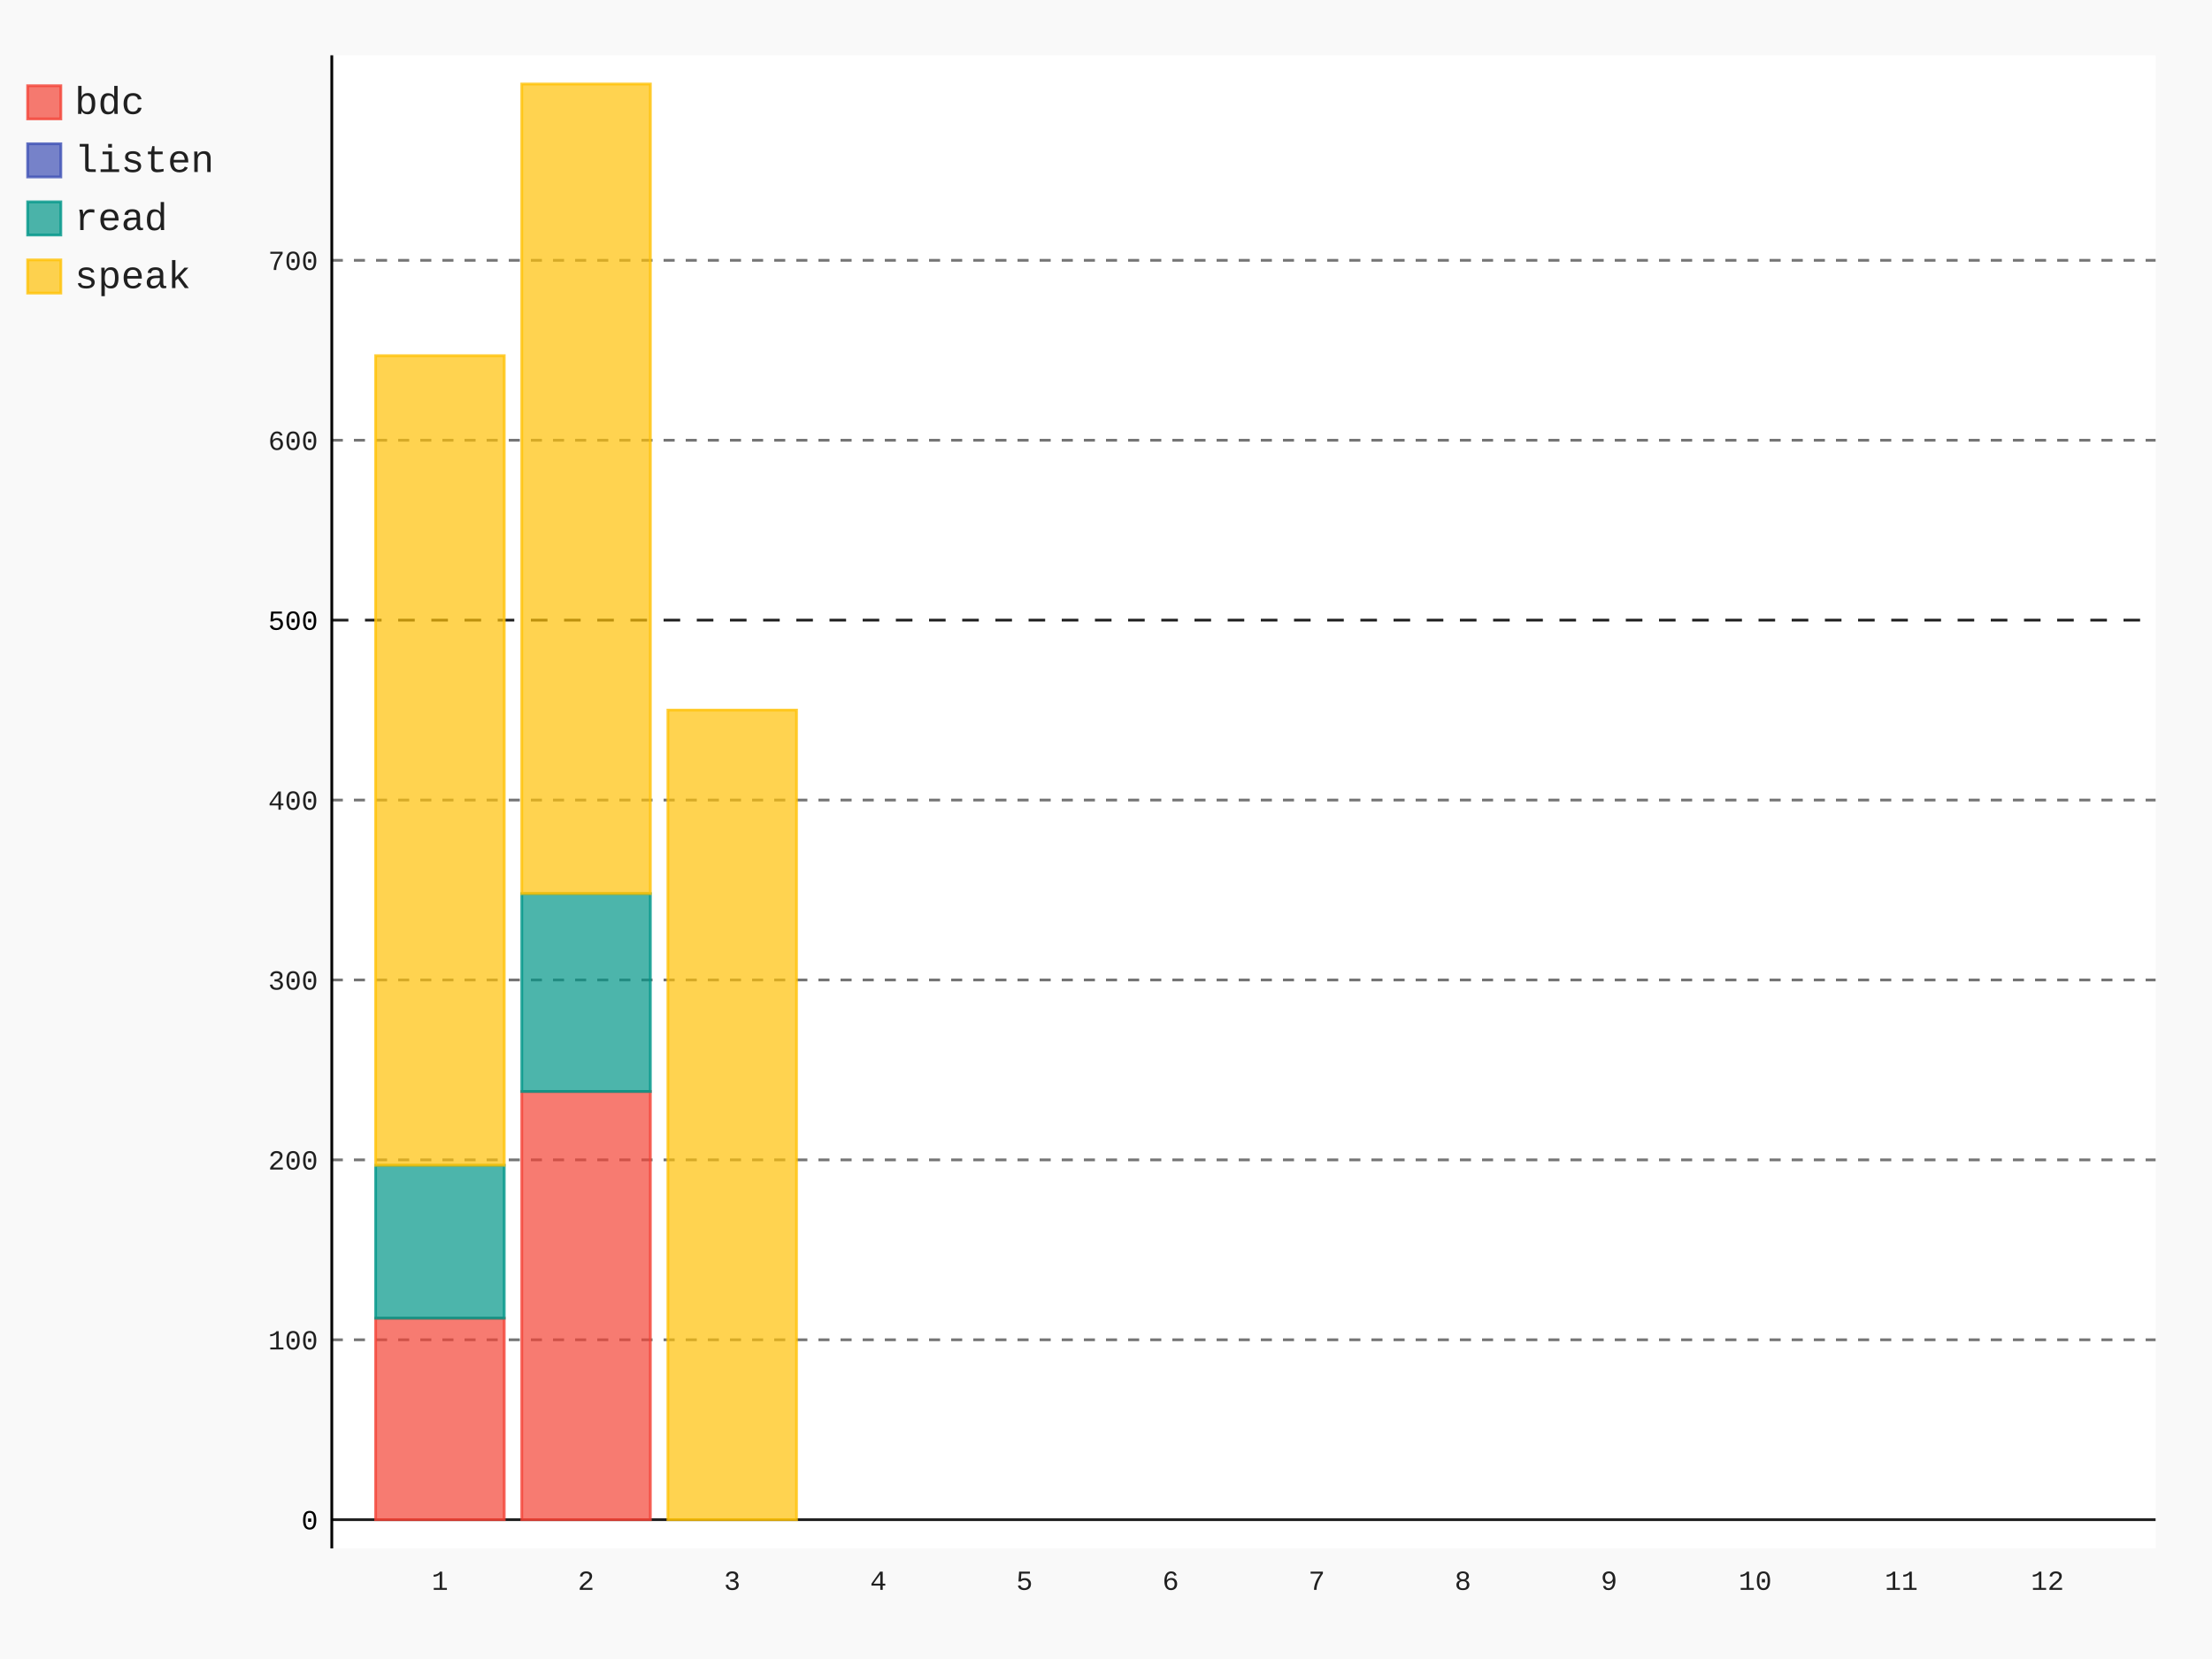
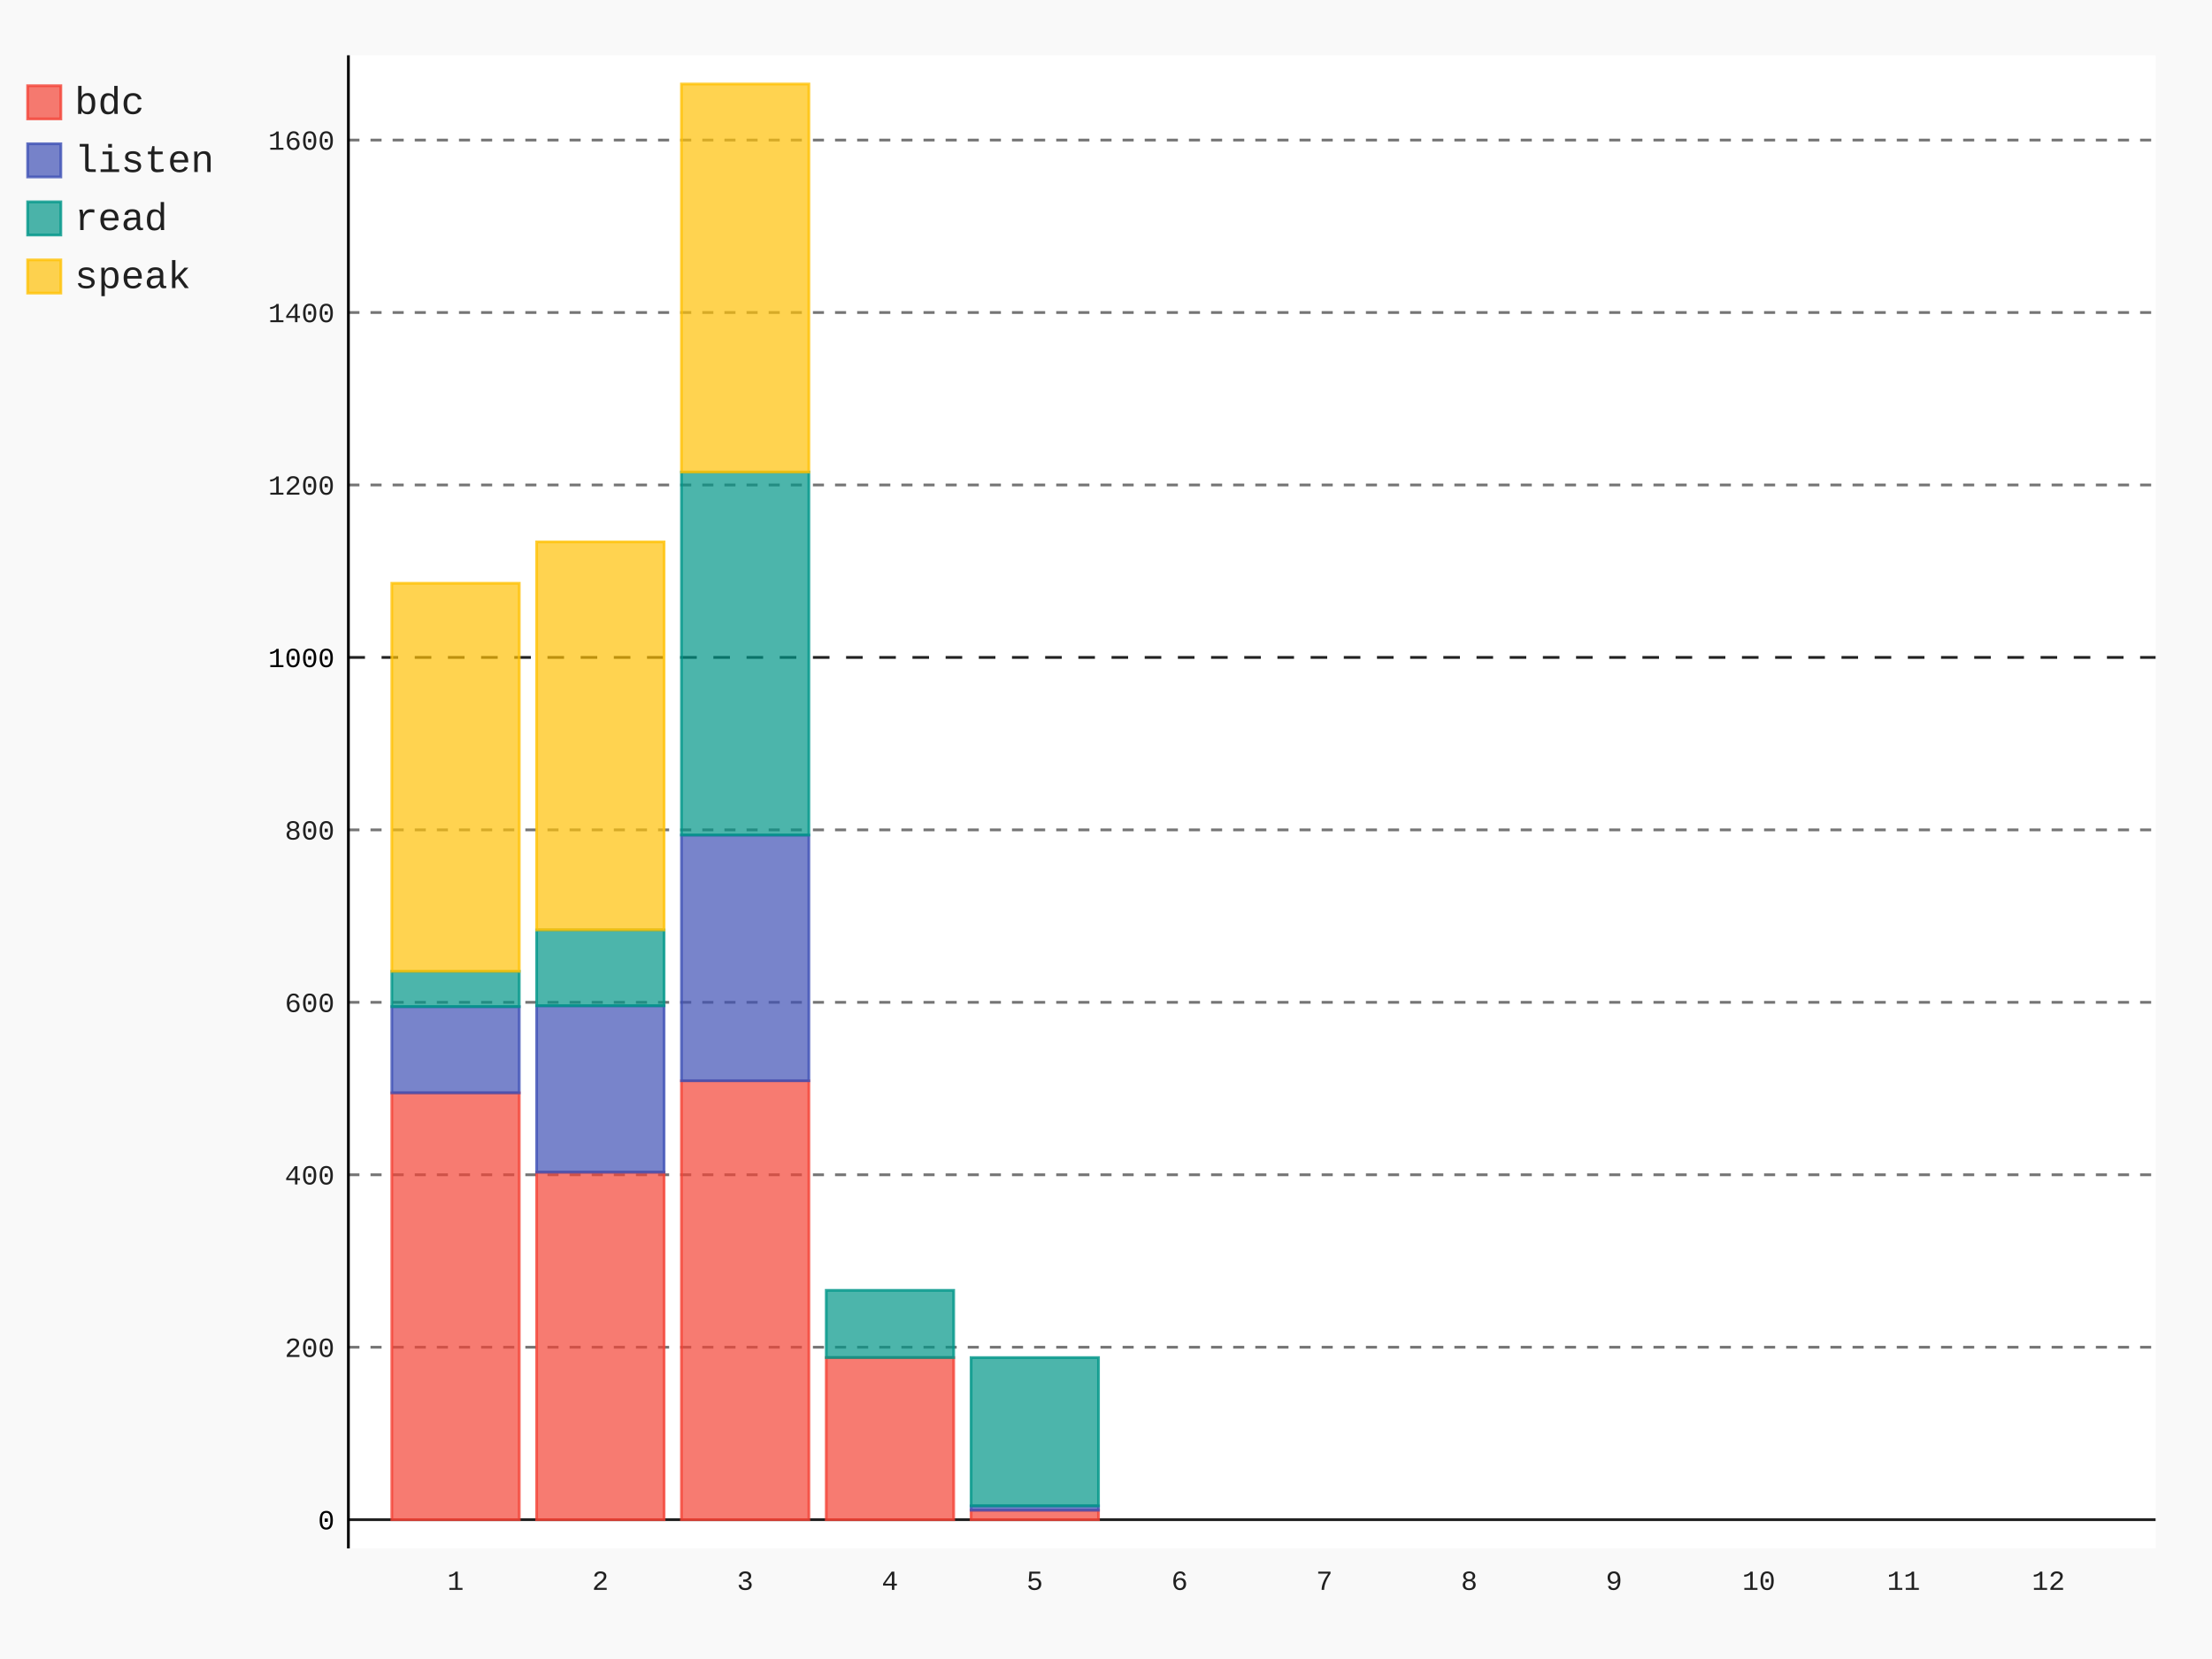
- <svg xmlns="http://www.w3.org/2000/svg" id="chart-b3eaf7be-76ec-4010-832b-221e0a1ad278" class="pygal-chart" viewBox="0 0 800 600">
+ <svg xmlns="http://www.w3.org/2000/svg" id="chart-63c5d891-03f8-4816-80b5-dd1f235ff264" class="pygal-chart" viewBox="0 0 800 600">
  <defs>
-     <style type="text/css">#chart-b3eaf7be-76ec-4010-832b-221e0a1ad278{-webkit-user-select:none;-webkit-font-smoothing:antialiased;font-family:Consolas,"Liberation Mono",Menlo,Courier,monospace}#chart-b3eaf7be-76ec-4010-832b-221e0a1ad278 .title{font-family:Consolas,"Liberation Mono",Menlo,Courier,monospace;font-size:16px}#chart-b3eaf7be-76ec-4010-832b-221e0a1ad278 .legends .legend text{font-family:Consolas,"Liberation Mono",Menlo,Courier,monospace;font-size:14px}#chart-b3eaf7be-76ec-4010-832b-221e0a1ad278 .axis text{font-family:Consolas,"Liberation Mono",Menlo,Courier,monospace;font-size:10px}#chart-b3eaf7be-76ec-4010-832b-221e0a1ad278 .axis text.major{font-family:Consolas,"Liberation Mono",Menlo,Courier,monospace;font-size:10px}#chart-b3eaf7be-76ec-4010-832b-221e0a1ad278 .text-overlay text.value{font-family:Consolas,"Liberation Mono",Menlo,Courier,monospace;font-size:16px}#chart-b3eaf7be-76ec-4010-832b-221e0a1ad278 .text-overlay text.label{font-family:Consolas,"Liberation Mono",Menlo,Courier,monospace;font-size:10px}#chart-b3eaf7be-76ec-4010-832b-221e0a1ad278 .tooltip{font-family:Consolas,"Liberation Mono",Menlo,Courier,monospace;font-size:14px}#chart-b3eaf7be-76ec-4010-832b-221e0a1ad278 text.no_data{font-family:Consolas,"Liberation Mono",Menlo,Courier,monospace;font-size:64px}
- #chart-b3eaf7be-76ec-4010-832b-221e0a1ad278{background-color:rgba(249,249,249,1)}#chart-b3eaf7be-76ec-4010-832b-221e0a1ad278 path,#chart-b3eaf7be-76ec-4010-832b-221e0a1ad278 line,#chart-b3eaf7be-76ec-4010-832b-221e0a1ad278 rect,#chart-b3eaf7be-76ec-4010-832b-221e0a1ad278 circle{-webkit-transition:150ms;-moz-transition:150ms;transition:150ms}#chart-b3eaf7be-76ec-4010-832b-221e0a1ad278 .graph &gt; .background{fill:rgba(249,249,249,1)}#chart-b3eaf7be-76ec-4010-832b-221e0a1ad278 .plot &gt; .background{fill:rgba(255,255,255,1)}#chart-b3eaf7be-76ec-4010-832b-221e0a1ad278 .graph{fill:rgba(0,0,0,.87)}#chart-b3eaf7be-76ec-4010-832b-221e0a1ad278 text.no_data{fill:rgba(0,0,0,1)}#chart-b3eaf7be-76ec-4010-832b-221e0a1ad278 .title{fill:rgba(0,0,0,1)}#chart-b3eaf7be-76ec-4010-832b-221e0a1ad278 .legends .legend text{fill:rgba(0,0,0,.87)}#chart-b3eaf7be-76ec-4010-832b-221e0a1ad278 .legends .legend:hover text{fill:rgba(0,0,0,1)}#chart-b3eaf7be-76ec-4010-832b-221e0a1ad278 .axis .line{stroke:rgba(0,0,0,1)}#chart-b3eaf7be-76ec-4010-832b-221e0a1ad278 .axis .guide.line{stroke:rgba(0,0,0,.54)}#chart-b3eaf7be-76ec-4010-832b-221e0a1ad278 .axis .major.line{stroke:rgba(0,0,0,.87)}#chart-b3eaf7be-76ec-4010-832b-221e0a1ad278 .axis text.major{fill:rgba(0,0,0,1)}#chart-b3eaf7be-76ec-4010-832b-221e0a1ad278 .axis.y .guides:hover .guide.line,#chart-b3eaf7be-76ec-4010-832b-221e0a1ad278 .line-graph .axis.x .guides:hover .guide.line,#chart-b3eaf7be-76ec-4010-832b-221e0a1ad278 .stackedline-graph .axis.x .guides:hover .guide.line,#chart-b3eaf7be-76ec-4010-832b-221e0a1ad278 .xy-graph .axis.x .guides:hover .guide.line{stroke:rgba(0,0,0,1)}#chart-b3eaf7be-76ec-4010-832b-221e0a1ad278 .axis .guides:hover text{fill:rgba(0,0,0,1)}#chart-b3eaf7be-76ec-4010-832b-221e0a1ad278 .reactive{fill-opacity:.7;stroke-opacity:.8}#chart-b3eaf7be-76ec-4010-832b-221e0a1ad278 .ci{stroke:rgba(0,0,0,.87)}#chart-b3eaf7be-76ec-4010-832b-221e0a1ad278 .reactive.active,#chart-b3eaf7be-76ec-4010-832b-221e0a1ad278 .active .reactive{fill-opacity:.8;stroke-opacity:.9;stroke-width:4}#chart-b3eaf7be-76ec-4010-832b-221e0a1ad278 .ci .reactive.active{stroke-width:1.5}#chart-b3eaf7be-76ec-4010-832b-221e0a1ad278 .series text{fill:rgba(0,0,0,1)}#chart-b3eaf7be-76ec-4010-832b-221e0a1ad278 .tooltip rect{fill:rgba(255,255,255,1);stroke:rgba(0,0,0,1);-webkit-transition:opacity 150ms;-moz-transition:opacity 150ms;transition:opacity 150ms}#chart-b3eaf7be-76ec-4010-832b-221e0a1ad278 .tooltip .label{fill:rgba(0,0,0,.87)}#chart-b3eaf7be-76ec-4010-832b-221e0a1ad278 .tooltip .label{fill:rgba(0,0,0,.87)}#chart-b3eaf7be-76ec-4010-832b-221e0a1ad278 .tooltip .legend{font-size:.8em;fill:rgba(0,0,0,.54)}#chart-b3eaf7be-76ec-4010-832b-221e0a1ad278 .tooltip .x_label{font-size:.6em;fill:rgba(0,0,0,1)}#chart-b3eaf7be-76ec-4010-832b-221e0a1ad278 .tooltip .xlink{font-size:.5em;text-decoration:underline}#chart-b3eaf7be-76ec-4010-832b-221e0a1ad278 .tooltip .value{font-size:1.5em}#chart-b3eaf7be-76ec-4010-832b-221e0a1ad278 .bound{font-size:.5em}#chart-b3eaf7be-76ec-4010-832b-221e0a1ad278 .max-value{font-size:.75em;fill:rgba(0,0,0,.54)}#chart-b3eaf7be-76ec-4010-832b-221e0a1ad278 .map-element{fill:rgba(255,255,255,1);stroke:rgba(0,0,0,.54) !important}#chart-b3eaf7be-76ec-4010-832b-221e0a1ad278 .map-element .reactive{fill-opacity:inherit;stroke-opacity:inherit}#chart-b3eaf7be-76ec-4010-832b-221e0a1ad278 .color-0,#chart-b3eaf7be-76ec-4010-832b-221e0a1ad278 .color-0 a:visited{stroke:#F44336;fill:#F44336}#chart-b3eaf7be-76ec-4010-832b-221e0a1ad278 .color-1,#chart-b3eaf7be-76ec-4010-832b-221e0a1ad278 .color-1 a:visited{stroke:#3F51B5;fill:#3F51B5}#chart-b3eaf7be-76ec-4010-832b-221e0a1ad278 .color-2,#chart-b3eaf7be-76ec-4010-832b-221e0a1ad278 .color-2 a:visited{stroke:#009688;fill:#009688}#chart-b3eaf7be-76ec-4010-832b-221e0a1ad278 .color-3,#chart-b3eaf7be-76ec-4010-832b-221e0a1ad278 .color-3 a:visited{stroke:#FFC107;fill:#FFC107}#chart-b3eaf7be-76ec-4010-832b-221e0a1ad278 .text-overlay .color-0 text{fill:black}#chart-b3eaf7be-76ec-4010-832b-221e0a1ad278 .text-overlay .color-1 text{fill:black}#chart-b3eaf7be-76ec-4010-832b-221e0a1ad278 .text-overlay .color-2 text{fill:black}#chart-b3eaf7be-76ec-4010-832b-221e0a1ad278 .text-overlay .color-3 text{fill:black}
- #chart-b3eaf7be-76ec-4010-832b-221e0a1ad278 text.no_data{text-anchor:middle}#chart-b3eaf7be-76ec-4010-832b-221e0a1ad278 .guide.line{fill:none}#chart-b3eaf7be-76ec-4010-832b-221e0a1ad278 .centered{text-anchor:middle}#chart-b3eaf7be-76ec-4010-832b-221e0a1ad278 .title{text-anchor:middle}#chart-b3eaf7be-76ec-4010-832b-221e0a1ad278 .legends .legend text{fill-opacity:1}#chart-b3eaf7be-76ec-4010-832b-221e0a1ad278 .axis.x text{text-anchor:middle}#chart-b3eaf7be-76ec-4010-832b-221e0a1ad278 .axis.x:not(.web) text[transform]{text-anchor:start}#chart-b3eaf7be-76ec-4010-832b-221e0a1ad278 .axis.x:not(.web) text[transform].backwards{text-anchor:end}#chart-b3eaf7be-76ec-4010-832b-221e0a1ad278 .axis.y text{text-anchor:end}#chart-b3eaf7be-76ec-4010-832b-221e0a1ad278 .axis.y text[transform].backwards{text-anchor:start}#chart-b3eaf7be-76ec-4010-832b-221e0a1ad278 .axis.y2 text{text-anchor:start}#chart-b3eaf7be-76ec-4010-832b-221e0a1ad278 .axis.y2 text[transform].backwards{text-anchor:end}#chart-b3eaf7be-76ec-4010-832b-221e0a1ad278 .axis .guide.line{stroke-dasharray:4,4}#chart-b3eaf7be-76ec-4010-832b-221e0a1ad278 .axis .major.guide.line{stroke-dasharray:6,6}#chart-b3eaf7be-76ec-4010-832b-221e0a1ad278 .horizontal .axis.y .guide.line,#chart-b3eaf7be-76ec-4010-832b-221e0a1ad278 .horizontal .axis.y2 .guide.line,#chart-b3eaf7be-76ec-4010-832b-221e0a1ad278 .vertical .axis.x .guide.line{opacity:0}#chart-b3eaf7be-76ec-4010-832b-221e0a1ad278 .horizontal .axis.always_show .guide.line,#chart-b3eaf7be-76ec-4010-832b-221e0a1ad278 .vertical .axis.always_show .guide.line{opacity:1 !important}#chart-b3eaf7be-76ec-4010-832b-221e0a1ad278 .axis.y .guides:hover .guide.line,#chart-b3eaf7be-76ec-4010-832b-221e0a1ad278 .axis.y2 .guides:hover .guide.line,#chart-b3eaf7be-76ec-4010-832b-221e0a1ad278 .axis.x .guides:hover .guide.line{opacity:1}#chart-b3eaf7be-76ec-4010-832b-221e0a1ad278 .axis .guides:hover text{opacity:1}#chart-b3eaf7be-76ec-4010-832b-221e0a1ad278 .nofill{fill:none}#chart-b3eaf7be-76ec-4010-832b-221e0a1ad278 .subtle-fill{fill-opacity:.2}#chart-b3eaf7be-76ec-4010-832b-221e0a1ad278 .dot{stroke-width:1px;fill-opacity:1}#chart-b3eaf7be-76ec-4010-832b-221e0a1ad278 .dot.active{stroke-width:5px}#chart-b3eaf7be-76ec-4010-832b-221e0a1ad278 .dot.negative{fill:transparent}#chart-b3eaf7be-76ec-4010-832b-221e0a1ad278 text,#chart-b3eaf7be-76ec-4010-832b-221e0a1ad278 tspan{stroke:none !important}#chart-b3eaf7be-76ec-4010-832b-221e0a1ad278 .series text.active{opacity:1}#chart-b3eaf7be-76ec-4010-832b-221e0a1ad278 .tooltip rect{fill-opacity:.95;stroke-width:.5}#chart-b3eaf7be-76ec-4010-832b-221e0a1ad278 .tooltip text{fill-opacity:1}#chart-b3eaf7be-76ec-4010-832b-221e0a1ad278 .showable{visibility:hidden}#chart-b3eaf7be-76ec-4010-832b-221e0a1ad278 .showable.shown{visibility:visible}#chart-b3eaf7be-76ec-4010-832b-221e0a1ad278 .gauge-background{fill:rgba(229,229,229,1);stroke:none}#chart-b3eaf7be-76ec-4010-832b-221e0a1ad278 .bg-lines{stroke:rgba(249,249,249,1);stroke-width:2px}</style>
+     <style type="text/css">#chart-63c5d891-03f8-4816-80b5-dd1f235ff264{-webkit-user-select:none;-webkit-font-smoothing:antialiased;font-family:Consolas,"Liberation Mono",Menlo,Courier,monospace}#chart-63c5d891-03f8-4816-80b5-dd1f235ff264 .title{font-family:Consolas,"Liberation Mono",Menlo,Courier,monospace;font-size:16px}#chart-63c5d891-03f8-4816-80b5-dd1f235ff264 .legends .legend text{font-family:Consolas,"Liberation Mono",Menlo,Courier,monospace;font-size:14px}#chart-63c5d891-03f8-4816-80b5-dd1f235ff264 .axis text{font-family:Consolas,"Liberation Mono",Menlo,Courier,monospace;font-size:10px}#chart-63c5d891-03f8-4816-80b5-dd1f235ff264 .axis text.major{font-family:Consolas,"Liberation Mono",Menlo,Courier,monospace;font-size:10px}#chart-63c5d891-03f8-4816-80b5-dd1f235ff264 .text-overlay text.value{font-family:Consolas,"Liberation Mono",Menlo,Courier,monospace;font-size:16px}#chart-63c5d891-03f8-4816-80b5-dd1f235ff264 .text-overlay text.label{font-family:Consolas,"Liberation Mono",Menlo,Courier,monospace;font-size:10px}#chart-63c5d891-03f8-4816-80b5-dd1f235ff264 .tooltip{font-family:Consolas,"Liberation Mono",Menlo,Courier,monospace;font-size:14px}#chart-63c5d891-03f8-4816-80b5-dd1f235ff264 text.no_data{font-family:Consolas,"Liberation Mono",Menlo,Courier,monospace;font-size:64px}
+ #chart-63c5d891-03f8-4816-80b5-dd1f235ff264{background-color:rgba(249,249,249,1)}#chart-63c5d891-03f8-4816-80b5-dd1f235ff264 path,#chart-63c5d891-03f8-4816-80b5-dd1f235ff264 line,#chart-63c5d891-03f8-4816-80b5-dd1f235ff264 rect,#chart-63c5d891-03f8-4816-80b5-dd1f235ff264 circle{-webkit-transition:150ms;-moz-transition:150ms;transition:150ms}#chart-63c5d891-03f8-4816-80b5-dd1f235ff264 .graph &gt; .background{fill:rgba(249,249,249,1)}#chart-63c5d891-03f8-4816-80b5-dd1f235ff264 .plot &gt; .background{fill:rgba(255,255,255,1)}#chart-63c5d891-03f8-4816-80b5-dd1f235ff264 .graph{fill:rgba(0,0,0,.87)}#chart-63c5d891-03f8-4816-80b5-dd1f235ff264 text.no_data{fill:rgba(0,0,0,1)}#chart-63c5d891-03f8-4816-80b5-dd1f235ff264 .title{fill:rgba(0,0,0,1)}#chart-63c5d891-03f8-4816-80b5-dd1f235ff264 .legends .legend text{fill:rgba(0,0,0,.87)}#chart-63c5d891-03f8-4816-80b5-dd1f235ff264 .legends .legend:hover text{fill:rgba(0,0,0,1)}#chart-63c5d891-03f8-4816-80b5-dd1f235ff264 .axis .line{stroke:rgba(0,0,0,1)}#chart-63c5d891-03f8-4816-80b5-dd1f235ff264 .axis .guide.line{stroke:rgba(0,0,0,.54)}#chart-63c5d891-03f8-4816-80b5-dd1f235ff264 .axis .major.line{stroke:rgba(0,0,0,.87)}#chart-63c5d891-03f8-4816-80b5-dd1f235ff264 .axis text.major{fill:rgba(0,0,0,1)}#chart-63c5d891-03f8-4816-80b5-dd1f235ff264 .axis.y .guides:hover .guide.line,#chart-63c5d891-03f8-4816-80b5-dd1f235ff264 .line-graph .axis.x .guides:hover .guide.line,#chart-63c5d891-03f8-4816-80b5-dd1f235ff264 .stackedline-graph .axis.x .guides:hover .guide.line,#chart-63c5d891-03f8-4816-80b5-dd1f235ff264 .xy-graph .axis.x .guides:hover .guide.line{stroke:rgba(0,0,0,1)}#chart-63c5d891-03f8-4816-80b5-dd1f235ff264 .axis .guides:hover text{fill:rgba(0,0,0,1)}#chart-63c5d891-03f8-4816-80b5-dd1f235ff264 .reactive{fill-opacity:.7;stroke-opacity:.8}#chart-63c5d891-03f8-4816-80b5-dd1f235ff264 .ci{stroke:rgba(0,0,0,.87)}#chart-63c5d891-03f8-4816-80b5-dd1f235ff264 .reactive.active,#chart-63c5d891-03f8-4816-80b5-dd1f235ff264 .active .reactive{fill-opacity:.8;stroke-opacity:.9;stroke-width:4}#chart-63c5d891-03f8-4816-80b5-dd1f235ff264 .ci .reactive.active{stroke-width:1.5}#chart-63c5d891-03f8-4816-80b5-dd1f235ff264 .series text{fill:rgba(0,0,0,1)}#chart-63c5d891-03f8-4816-80b5-dd1f235ff264 .tooltip rect{fill:rgba(255,255,255,1);stroke:rgba(0,0,0,1);-webkit-transition:opacity 150ms;-moz-transition:opacity 150ms;transition:opacity 150ms}#chart-63c5d891-03f8-4816-80b5-dd1f235ff264 .tooltip .label{fill:rgba(0,0,0,.87)}#chart-63c5d891-03f8-4816-80b5-dd1f235ff264 .tooltip .label{fill:rgba(0,0,0,.87)}#chart-63c5d891-03f8-4816-80b5-dd1f235ff264 .tooltip .legend{font-size:.8em;fill:rgba(0,0,0,.54)}#chart-63c5d891-03f8-4816-80b5-dd1f235ff264 .tooltip .x_label{font-size:.6em;fill:rgba(0,0,0,1)}#chart-63c5d891-03f8-4816-80b5-dd1f235ff264 .tooltip .xlink{font-size:.5em;text-decoration:underline}#chart-63c5d891-03f8-4816-80b5-dd1f235ff264 .tooltip .value{font-size:1.5em}#chart-63c5d891-03f8-4816-80b5-dd1f235ff264 .bound{font-size:.5em}#chart-63c5d891-03f8-4816-80b5-dd1f235ff264 .max-value{font-size:.75em;fill:rgba(0,0,0,.54)}#chart-63c5d891-03f8-4816-80b5-dd1f235ff264 .map-element{fill:rgba(255,255,255,1);stroke:rgba(0,0,0,.54) !important}#chart-63c5d891-03f8-4816-80b5-dd1f235ff264 .map-element .reactive{fill-opacity:inherit;stroke-opacity:inherit}#chart-63c5d891-03f8-4816-80b5-dd1f235ff264 .color-0,#chart-63c5d891-03f8-4816-80b5-dd1f235ff264 .color-0 a:visited{stroke:#F44336;fill:#F44336}#chart-63c5d891-03f8-4816-80b5-dd1f235ff264 .color-1,#chart-63c5d891-03f8-4816-80b5-dd1f235ff264 .color-1 a:visited{stroke:#3F51B5;fill:#3F51B5}#chart-63c5d891-03f8-4816-80b5-dd1f235ff264 .color-2,#chart-63c5d891-03f8-4816-80b5-dd1f235ff264 .color-2 a:visited{stroke:#009688;fill:#009688}#chart-63c5d891-03f8-4816-80b5-dd1f235ff264 .color-3,#chart-63c5d891-03f8-4816-80b5-dd1f235ff264 .color-3 a:visited{stroke:#FFC107;fill:#FFC107}#chart-63c5d891-03f8-4816-80b5-dd1f235ff264 .text-overlay .color-0 text{fill:black}#chart-63c5d891-03f8-4816-80b5-dd1f235ff264 .text-overlay .color-1 text{fill:black}#chart-63c5d891-03f8-4816-80b5-dd1f235ff264 .text-overlay .color-2 text{fill:black}#chart-63c5d891-03f8-4816-80b5-dd1f235ff264 .text-overlay .color-3 text{fill:black}
+ #chart-63c5d891-03f8-4816-80b5-dd1f235ff264 text.no_data{text-anchor:middle}#chart-63c5d891-03f8-4816-80b5-dd1f235ff264 .guide.line{fill:none}#chart-63c5d891-03f8-4816-80b5-dd1f235ff264 .centered{text-anchor:middle}#chart-63c5d891-03f8-4816-80b5-dd1f235ff264 .title{text-anchor:middle}#chart-63c5d891-03f8-4816-80b5-dd1f235ff264 .legends .legend text{fill-opacity:1}#chart-63c5d891-03f8-4816-80b5-dd1f235ff264 .axis.x text{text-anchor:middle}#chart-63c5d891-03f8-4816-80b5-dd1f235ff264 .axis.x:not(.web) text[transform]{text-anchor:start}#chart-63c5d891-03f8-4816-80b5-dd1f235ff264 .axis.x:not(.web) text[transform].backwards{text-anchor:end}#chart-63c5d891-03f8-4816-80b5-dd1f235ff264 .axis.y text{text-anchor:end}#chart-63c5d891-03f8-4816-80b5-dd1f235ff264 .axis.y text[transform].backwards{text-anchor:start}#chart-63c5d891-03f8-4816-80b5-dd1f235ff264 .axis.y2 text{text-anchor:start}#chart-63c5d891-03f8-4816-80b5-dd1f235ff264 .axis.y2 text[transform].backwards{text-anchor:end}#chart-63c5d891-03f8-4816-80b5-dd1f235ff264 .axis .guide.line{stroke-dasharray:4,4}#chart-63c5d891-03f8-4816-80b5-dd1f235ff264 .axis .major.guide.line{stroke-dasharray:6,6}#chart-63c5d891-03f8-4816-80b5-dd1f235ff264 .horizontal .axis.y .guide.line,#chart-63c5d891-03f8-4816-80b5-dd1f235ff264 .horizontal .axis.y2 .guide.line,#chart-63c5d891-03f8-4816-80b5-dd1f235ff264 .vertical .axis.x .guide.line{opacity:0}#chart-63c5d891-03f8-4816-80b5-dd1f235ff264 .horizontal .axis.always_show .guide.line,#chart-63c5d891-03f8-4816-80b5-dd1f235ff264 .vertical .axis.always_show .guide.line{opacity:1 !important}#chart-63c5d891-03f8-4816-80b5-dd1f235ff264 .axis.y .guides:hover .guide.line,#chart-63c5d891-03f8-4816-80b5-dd1f235ff264 .axis.y2 .guides:hover .guide.line,#chart-63c5d891-03f8-4816-80b5-dd1f235ff264 .axis.x .guides:hover .guide.line{opacity:1}#chart-63c5d891-03f8-4816-80b5-dd1f235ff264 .axis .guides:hover text{opacity:1}#chart-63c5d891-03f8-4816-80b5-dd1f235ff264 .nofill{fill:none}#chart-63c5d891-03f8-4816-80b5-dd1f235ff264 .subtle-fill{fill-opacity:.2}#chart-63c5d891-03f8-4816-80b5-dd1f235ff264 .dot{stroke-width:1px;fill-opacity:1}#chart-63c5d891-03f8-4816-80b5-dd1f235ff264 .dot.active{stroke-width:5px}#chart-63c5d891-03f8-4816-80b5-dd1f235ff264 .dot.negative{fill:transparent}#chart-63c5d891-03f8-4816-80b5-dd1f235ff264 text,#chart-63c5d891-03f8-4816-80b5-dd1f235ff264 tspan{stroke:none !important}#chart-63c5d891-03f8-4816-80b5-dd1f235ff264 .series text.active{opacity:1}#chart-63c5d891-03f8-4816-80b5-dd1f235ff264 .tooltip rect{fill-opacity:.95;stroke-width:.5}#chart-63c5d891-03f8-4816-80b5-dd1f235ff264 .tooltip text{fill-opacity:1}#chart-63c5d891-03f8-4816-80b5-dd1f235ff264 .showable{visibility:hidden}#chart-63c5d891-03f8-4816-80b5-dd1f235ff264 .showable.shown{visibility:visible}#chart-63c5d891-03f8-4816-80b5-dd1f235ff264 .gauge-background{fill:rgba(229,229,229,1);stroke:none}#chart-63c5d891-03f8-4816-80b5-dd1f235ff264 .bg-lines{stroke:rgba(249,249,249,1);stroke-width:2px}</style>
  </defs>
  <g class="graph stackedbar-graph vertical">
    <rect x="0" y="0" width="800" height="600" class="background" />
-     <g transform="translate(120, 20)" class="plot">
-       <rect x="0" y="0" width="659.6" height="540" class="background" />
+     <g transform="translate(126, 20)" class="plot">
+       <rect x="0" y="0" width="653.6" height="540" class="background" />
      <g class="axis y always_show">
        <g class="guides">
-           <path d="M0 529.615 h659.6" class="axis major line" />
+           <path d="M0 529.615 h653.6" class="axis major line" />
          <text x="-5" y="533.115" class="major">0</text>
        </g>
        <g class="guides">
-           <path d="M0 464.549 h659.6" class="guide line" />
-           <text x="-5" y="468.049" class="">100</text>
-         </g>
-         <g class="guides">
-           <path d="M0 399.482 h659.6" class="guide line" />
-           <text x="-5" y="402.982" class="">200</text>
-         </g>
-         <g class="guides">
-           <path d="M0 334.416 h659.6" class="guide line" />
-           <text x="-5" y="337.916" class="">300</text>
-         </g>
-         <g class="guides">
-           <path d="M0 269.349 h659.6" class="guide line" />
-           <text x="-5" y="272.849" class="">400</text>
-         </g>
-         <g class="guides">
-           <path d="M0 204.283 h659.6" class="major guide line" />
-           <text x="-5" y="207.783" class="major">500</text>
-         </g>
-         <g class="guides">
-           <path d="M0 139.216 h659.6" class="guide line" />
-           <text x="-5" y="142.716" class="">600</text>
-         </g>
-         <g class="guides">
-           <path d="M0 74.15 h659.6" class="guide line" />
-           <text x="-5" y="77.65" class="">700</text>
+           <path d="M0 467.245 h653.6" class="guide line" />
+           <text x="-5" y="470.745" class="">200</text>
+         </g>
+         <g class="guides">
+           <path d="M0 404.875 h653.6" class="guide line" />
+           <text x="-5" y="408.375" class="">400</text>
+         </g>
+         <g class="guides">
+           <path d="M0 342.505 h653.6" class="guide line" />
+           <text x="-5" y="346.005" class="">600</text>
+         </g>
+         <g class="guides">
+           <path d="M0 280.135 h653.6" class="guide line" />
+           <text x="-5" y="283.635" class="">800</text>
+         </g>
+         <g class="guides">
+           <path d="M0 217.765 h653.6" class="major guide line" />
+           <text x="-5" y="221.265" class="major">1000</text>
+         </g>
+         <g class="guides">
+           <path d="M0 155.395 h653.6" class="guide line" />
+           <text x="-5" y="158.895" class="">1200</text>
+         </g>
+         <g class="guides">
+           <path d="M0 93.025 h653.6" class="guide line" />
+           <text x="-5" y="96.525" class="">1400</text>
+         </g>
+         <g class="guides">
+           <path d="M0 30.655 h653.6" class="guide line" />
+           <text x="-5" y="34.155" class="">1600</text>
        </g>
      </g>
      <g class="axis x">
        <path d="M0 0 v540" class="line" />
        <g class="guides">
-           <path d="M39.111 0 v540" class="guide line" />
-           <text x="39.111" y="555.0" class="">1</text>
-         </g>
-         <g class="guides">
-           <path d="M91.963 0 v540" class="guide line" />
-           <text x="91.963" y="555.0" class="">2</text>
-         </g>
-         <g class="guides">
-           <path d="M144.816 0 v540" class="guide line" />
-           <text x="144.816" y="555.0" class="">3</text>
-         </g>
-         <g class="guides">
-           <path d="M197.669 0 v540" class="guide line" />
-           <text x="197.669" y="555.0" class="">4</text>
-         </g>
-         <g class="guides">
-           <path d="M250.521 0 v540" class="guide line" />
-           <text x="250.521" y="555.0" class="">5</text>
-         </g>
-         <g class="guides">
-           <path d="M303.374 0 v540" class="guide line" />
-           <text x="303.374" y="555.0" class="">6</text>
-         </g>
-         <g class="guides">
-           <path d="M356.226 0 v540" class="guide line" />
-           <text x="356.226" y="555.0" class="">7</text>
-         </g>
-         <g class="guides">
-           <path d="M409.079 0 v540" class="guide line" />
-           <text x="409.079" y="555.0" class="">8</text>
-         </g>
-         <g class="guides">
-           <path d="M461.931 0 v540" class="guide line" />
-           <text x="461.931" y="555.0" class="">9</text>
-         </g>
-         <g class="guides">
-           <path d="M514.784 0 v540" class="guide line" />
-           <text x="514.784" y="555.0" class="">10</text>
-         </g>
-         <g class="guides">
-           <path d="M567.637 0 v540" class="guide line" />
-           <text x="567.637" y="555.0" class="">11</text>
-         </g>
-         <g class="guides">
-           <path d="M620.489 0 v540" class="guide line" />
-           <text x="620.489" y="555.0" class="">12</text>
+           <path d="M38.755 0 v540" class="guide line" />
+           <text x="38.755" y="555.0" class="">1</text>
+         </g>
+         <g class="guides">
+           <path d="M91.127 0 v540" class="guide line" />
+           <text x="91.127" y="555.0" class="">2</text>
+         </g>
+         <g class="guides">
+           <path d="M143.499 0 v540" class="guide line" />
+           <text x="143.499" y="555.0" class="">3</text>
+         </g>
+         <g class="guides">
+           <path d="M195.871 0 v540" class="guide line" />
+           <text x="195.871" y="555.0" class="">4</text>
+         </g>
+         <g class="guides">
+           <path d="M248.242 0 v540" class="guide line" />
+           <text x="248.242" y="555.0" class="">5</text>
+         </g>
+         <g class="guides">
+           <path d="M300.614 0 v540" class="guide line" />
+           <text x="300.614" y="555.0" class="">6</text>
+         </g>
+         <g class="guides">
+           <path d="M352.986 0 v540" class="guide line" />
+           <text x="352.986" y="555.0" class="">7</text>
+         </g>
+         <g class="guides">
+           <path d="M405.358 0 v540" class="guide line" />
+           <text x="405.358" y="555.0" class="">8</text>
+         </g>
+         <g class="guides">
+           <path d="M457.729 0 v540" class="guide line" />
+           <text x="457.729" y="555.0" class="">9</text>
+         </g>
+         <g class="guides">
+           <path d="M510.101 0 v540" class="guide line" />
+           <text x="510.101" y="555.0" class="">10</text>
+         </g>
+         <g class="guides">
+           <path d="M562.473 0 v540" class="guide line" />
+           <text x="562.473" y="555.0" class="">11</text>
+         </g>
+         <g class="guides">
+           <path d="M614.845 0 v540" class="guide line" />
+           <text x="614.845" y="555.0" class="">12</text>
        </g>
      </g>
      <g class="series serie-0 color-0">
        <g class="bars">
          <g class="bar">
-             <rect x="15.856" y="456.741" rx="0" ry="0" width="46.51" height="72.874" class="rect reactive tooltip-trigger" />
-           </g>
-           <g class="bar">
-             <rect x="68.708" y="374.757" rx="0" ry="0" width="46.51" height="154.858" class="rect reactive tooltip-trigger" />
-           </g>
-           <g class="bar">
-             <rect x="121.561" y="529.615" rx="0" ry="0" width="46.51" height="0.0" class="rect reactive tooltip-trigger" />
-           </g>
-           <g class="bar">
-             <rect x="174.413" y="529.615" rx="0" ry="0" width="46.51" height="0.0" class="rect reactive tooltip-trigger" />
-           </g>
-           <g class="bar">
-             <rect x="227.266" y="529.615" rx="0" ry="0" width="46.51" height="0.0" class="rect reactive tooltip-trigger" />
-           </g>
-           <g class="bar">
-             <rect x="280.119" y="529.615" rx="0" ry="0" width="46.51" height="0.0" class="rect reactive tooltip-trigger" />
-           </g>
-           <g class="bar">
-             <rect x="332.971" y="529.615" rx="0" ry="0" width="46.51" height="0.0" class="rect reactive tooltip-trigger" />
-           </g>
-           <g class="bar">
-             <rect x="385.824" y="529.615" rx="0" ry="0" width="46.51" height="0.0" class="rect reactive tooltip-trigger" />
-           </g>
-           <g class="bar">
-             <rect x="438.676" y="529.615" rx="0" ry="0" width="46.51" height="0.0" class="rect reactive tooltip-trigger" />
-           </g>
-           <g class="bar">
-             <rect x="491.529" y="529.615" rx="0" ry="0" width="46.51" height="0.0" class="rect reactive tooltip-trigger" />
-           </g>
-           <g class="bar">
-             <rect x="544.381" y="529.615" rx="0" ry="0" width="46.51" height="0.0" class="rect reactive tooltip-trigger" />
-           </g>
-           <g class="bar">
-             <rect x="597.234" y="529.615" rx="0" ry="0" width="46.51" height="0.0" class="rect reactive tooltip-trigger" />
+             <rect x="15.712" y="375.249" rx="0" ry="0" width="46.087" height="154.366" class="rect reactive tooltip-trigger" />
+           </g>
+           <g class="bar">
+             <rect x="68.083" y="403.94" rx="0" ry="0" width="46.087" height="125.676" class="rect reactive tooltip-trigger" />
+           </g>
+           <g class="bar">
+             <rect x="120.455" y="370.884" rx="0" ry="0" width="46.087" height="158.732" class="rect reactive tooltip-trigger" />
+           </g>
+           <g class="bar">
+             <rect x="172.827" y="470.988" rx="0" ry="0" width="46.087" height="58.628" class="rect reactive tooltip-trigger" />
+           </g>
+           <g class="bar">
+             <rect x="225.199" y="526.185" rx="0" ry="0" width="46.087" height="3.43" class="rect reactive tooltip-trigger" />
+           </g>
+           <g class="bar">
+             <rect x="277.571" y="529.615" rx="0" ry="0" width="46.087" height="0.0" class="rect reactive tooltip-trigger" />
+           </g>
+           <g class="bar">
+             <rect x="329.942" y="529.615" rx="0" ry="0" width="46.087" height="0.0" class="rect reactive tooltip-trigger" />
+           </g>
+           <g class="bar">
+             <rect x="382.314" y="529.615" rx="0" ry="0" width="46.087" height="0.0" class="rect reactive tooltip-trigger" />
+           </g>
+           <g class="bar">
+             <rect x="434.686" y="529.615" rx="0" ry="0" width="46.087" height="0.0" class="rect reactive tooltip-trigger" />
+           </g>
+           <g class="bar">
+             <rect x="487.058" y="529.615" rx="0" ry="0" width="46.087" height="0.0" class="rect reactive tooltip-trigger" />
+           </g>
+           <g class="bar">
+             <rect x="539.429" y="529.615" rx="0" ry="0" width="46.087" height="0.0" class="rect reactive tooltip-trigger" />
+           </g>
+           <g class="bar">
+             <rect x="591.801" y="529.615" rx="0" ry="0" width="46.087" height="0.0" class="rect reactive tooltip-trigger" />
          </g>
        </g>
      </g>
      <g class="series serie-1 color-1">
        <g class="bars">
          <g class="bar">
-             <rect x="15.856" y="456.741" rx="0" ry="0" width="46.51" height="0.0" class="rect reactive tooltip-trigger" />
-           </g>
-           <g class="bar">
-             <rect x="68.708" y="374.757" rx="0" ry="0" width="46.51" height="0.0" class="rect reactive tooltip-trigger" />
-           </g>
-           <g class="bar">
-             <rect x="121.561" y="529.615" rx="0" ry="0" width="46.51" height="0.0" class="rect reactive tooltip-trigger" />
-           </g>
-           <g class="bar">
-             <rect x="174.413" y="529.615" rx="0" ry="0" width="46.51" height="0.0" class="rect reactive tooltip-trigger" />
-           </g>
-           <g class="bar">
-             <rect x="227.266" y="529.615" rx="0" ry="0" width="46.51" height="0.0" class="rect reactive tooltip-trigger" />
-           </g>
-           <g class="bar">
-             <rect x="280.119" y="529.615" rx="0" ry="0" width="46.51" height="0.0" class="rect reactive tooltip-trigger" />
-           </g>
-           <g class="bar">
-             <rect x="332.971" y="529.615" rx="0" ry="0" width="46.51" height="0.0" class="rect reactive tooltip-trigger" />
-           </g>
-           <g class="bar">
-             <rect x="385.824" y="529.615" rx="0" ry="0" width="46.51" height="0.0" class="rect reactive tooltip-trigger" />
-           </g>
-           <g class="bar">
-             <rect x="438.676" y="529.615" rx="0" ry="0" width="46.51" height="0.0" class="rect reactive tooltip-trigger" />
-           </g>
-           <g class="bar">
-             <rect x="491.529" y="529.615" rx="0" ry="0" width="46.51" height="0.0" class="rect reactive tooltip-trigger" />
-           </g>
-           <g class="bar">
-             <rect x="544.381" y="529.615" rx="0" ry="0" width="46.51" height="0.0" class="rect reactive tooltip-trigger" />
-           </g>
-           <g class="bar">
-             <rect x="597.234" y="529.615" rx="0" ry="0" width="46.51" height="0.0" class="rect reactive tooltip-trigger" />
+             <rect x="15.712" y="344.064" rx="0" ry="0" width="46.087" height="31.185" class="rect reactive tooltip-trigger" />
+           </g>
+           <g class="bar">
+             <rect x="68.083" y="343.753" rx="0" ry="0" width="46.087" height="60.187" class="rect reactive tooltip-trigger" />
+           </g>
+           <g class="bar">
+             <rect x="120.455" y="282.006" rx="0" ry="0" width="46.087" height="88.877" class="rect reactive tooltip-trigger" />
+           </g>
+           <g class="bar">
+             <rect x="172.827" y="470.988" rx="0" ry="0" width="46.087" height="0.0" class="rect reactive tooltip-trigger" />
+           </g>
+           <g class="bar">
+             <rect x="225.199" y="524.626" rx="0" ry="0" width="46.087" height="1.559" class="rect reactive tooltip-trigger" />
+           </g>
+           <g class="bar">
+             <rect x="277.571" y="529.615" rx="0" ry="0" width="46.087" height="0.0" class="rect reactive tooltip-trigger" />
+           </g>
+           <g class="bar">
+             <rect x="329.942" y="529.615" rx="0" ry="0" width="46.087" height="0.0" class="rect reactive tooltip-trigger" />
+           </g>
+           <g class="bar">
+             <rect x="382.314" y="529.615" rx="0" ry="0" width="46.087" height="0.0" class="rect reactive tooltip-trigger" />
+           </g>
+           <g class="bar">
+             <rect x="434.686" y="529.615" rx="0" ry="0" width="46.087" height="0.0" class="rect reactive tooltip-trigger" />
+           </g>
+           <g class="bar">
+             <rect x="487.058" y="529.615" rx="0" ry="0" width="46.087" height="0.0" class="rect reactive tooltip-trigger" />
+           </g>
+           <g class="bar">
+             <rect x="539.429" y="529.615" rx="0" ry="0" width="46.087" height="0.0" class="rect reactive tooltip-trigger" />
+           </g>
+           <g class="bar">
+             <rect x="591.801" y="529.615" rx="0" ry="0" width="46.087" height="0.0" class="rect reactive tooltip-trigger" />
          </g>
        </g>
      </g>
      <g class="series serie-2 color-2">
        <g class="bars">
          <g class="bar">
-             <rect x="15.856" y="401.434" rx="0" ry="0" width="46.51" height="55.307" class="rect reactive tooltip-trigger" />
-           </g>
-           <g class="bar">
-             <rect x="68.708" y="303.184" rx="0" ry="0" width="46.51" height="71.573" class="rect reactive tooltip-trigger" />
-           </g>
-           <g class="bar">
-             <rect x="121.561" y="529.615" rx="0" ry="0" width="46.51" height="0.0" class="rect reactive tooltip-trigger" />
-           </g>
-           <g class="bar">
-             <rect x="174.413" y="529.615" rx="0" ry="0" width="46.51" height="0.0" class="rect reactive tooltip-trigger" />
-           </g>
-           <g class="bar">
-             <rect x="227.266" y="529.615" rx="0" ry="0" width="46.51" height="0.0" class="rect reactive tooltip-trigger" />
-           </g>
-           <g class="bar">
-             <rect x="280.119" y="529.615" rx="0" ry="0" width="46.51" height="0.0" class="rect reactive tooltip-trigger" />
-           </g>
-           <g class="bar">
-             <rect x="332.971" y="529.615" rx="0" ry="0" width="46.51" height="0.0" class="rect reactive tooltip-trigger" />
-           </g>
-           <g class="bar">
-             <rect x="385.824" y="529.615" rx="0" ry="0" width="46.51" height="0.0" class="rect reactive tooltip-trigger" />
-           </g>
-           <g class="bar">
-             <rect x="438.676" y="529.615" rx="0" ry="0" width="46.51" height="0.0" class="rect reactive tooltip-trigger" />
-           </g>
-           <g class="bar">
-             <rect x="491.529" y="529.615" rx="0" ry="0" width="46.51" height="0.0" class="rect reactive tooltip-trigger" />
-           </g>
-           <g class="bar">
-             <rect x="544.381" y="529.615" rx="0" ry="0" width="46.51" height="0.0" class="rect reactive tooltip-trigger" />
-           </g>
-           <g class="bar">
-             <rect x="597.234" y="529.615" rx="0" ry="0" width="46.51" height="0.0" class="rect reactive tooltip-trigger" />
+             <rect x="15.712" y="331.279" rx="0" ry="0" width="46.087" height="12.786" class="rect reactive tooltip-trigger" />
+           </g>
+           <g class="bar">
+             <rect x="68.083" y="316.31" rx="0" ry="0" width="46.087" height="27.443" class="rect reactive tooltip-trigger" />
+           </g>
+           <g class="bar">
+             <rect x="120.455" y="150.717" rx="0" ry="0" width="46.087" height="131.289" class="rect reactive tooltip-trigger" />
+           </g>
+           <g class="bar">
+             <rect x="172.827" y="446.663" rx="0" ry="0" width="46.087" height="24.324" class="rect reactive tooltip-trigger" />
+           </g>
+           <g class="bar">
+             <rect x="225.199" y="470.988" rx="0" ry="0" width="46.087" height="53.638" class="rect reactive tooltip-trigger" />
+           </g>
+           <g class="bar">
+             <rect x="277.571" y="529.615" rx="0" ry="0" width="46.087" height="0.0" class="rect reactive tooltip-trigger" />
+           </g>
+           <g class="bar">
+             <rect x="329.942" y="529.615" rx="0" ry="0" width="46.087" height="0.0" class="rect reactive tooltip-trigger" />
+           </g>
+           <g class="bar">
+             <rect x="382.314" y="529.615" rx="0" ry="0" width="46.087" height="0.0" class="rect reactive tooltip-trigger" />
+           </g>
+           <g class="bar">
+             <rect x="434.686" y="529.615" rx="0" ry="0" width="46.087" height="0.0" class="rect reactive tooltip-trigger" />
+           </g>
+           <g class="bar">
+             <rect x="487.058" y="529.615" rx="0" ry="0" width="46.087" height="0.0" class="rect reactive tooltip-trigger" />
+           </g>
+           <g class="bar">
+             <rect x="539.429" y="529.615" rx="0" ry="0" width="46.087" height="0.0" class="rect reactive tooltip-trigger" />
+           </g>
+           <g class="bar">
+             <rect x="591.801" y="529.615" rx="0" ry="0" width="46.087" height="0.0" class="rect reactive tooltip-trigger" />
          </g>
        </g>
      </g>
      <g class="series serie-3 color-3">
        <g class="bars">
          <g class="bar">
-             <rect x="15.856" y="108.635" rx="0" ry="0" width="46.51" height="292.799" class="rect reactive tooltip-trigger" />
-           </g>
-           <g class="bar">
-             <rect x="68.708" y="10.385" rx="0" ry="0" width="46.51" height="292.799" class="rect reactive tooltip-trigger" />
-           </g>
-           <g class="bar">
-             <rect x="121.561" y="236.816" rx="0" ry="0" width="46.51" height="292.799" class="rect reactive tooltip-trigger" />
-           </g>
-           <g class="bar">
-             <rect x="174.413" y="529.615" rx="0" ry="0" width="46.51" height="0.0" class="rect reactive tooltip-trigger" />
-           </g>
-           <g class="bar">
-             <rect x="227.266" y="529.615" rx="0" ry="0" width="46.51" height="0.0" class="rect reactive tooltip-trigger" />
-           </g>
-           <g class="bar">
-             <rect x="280.119" y="529.615" rx="0" ry="0" width="46.51" height="0.0" class="rect reactive tooltip-trigger" />
-           </g>
-           <g class="bar">
-             <rect x="332.971" y="529.615" rx="0" ry="0" width="46.51" height="0.0" class="rect reactive tooltip-trigger" />
-           </g>
-           <g class="bar">
-             <rect x="385.824" y="529.615" rx="0" ry="0" width="46.51" height="0.0" class="rect reactive tooltip-trigger" />
-           </g>
-           <g class="bar">
-             <rect x="438.676" y="529.615" rx="0" ry="0" width="46.51" height="0.0" class="rect reactive tooltip-trigger" />
-           </g>
-           <g class="bar">
-             <rect x="491.529" y="529.615" rx="0" ry="0" width="46.51" height="0.0" class="rect reactive tooltip-trigger" />
-           </g>
-           <g class="bar">
-             <rect x="544.381" y="529.615" rx="0" ry="0" width="46.51" height="0.0" class="rect reactive tooltip-trigger" />
-           </g>
-           <g class="bar">
-             <rect x="597.234" y="529.615" rx="0" ry="0" width="46.51" height="0.0" class="rect reactive tooltip-trigger" />
+             <rect x="15.712" y="190.946" rx="0" ry="0" width="46.087" height="140.333" class="rect reactive tooltip-trigger" />
+           </g>
+           <g class="bar">
+             <rect x="68.083" y="175.977" rx="0" ry="0" width="46.087" height="140.333" class="rect reactive tooltip-trigger" />
+           </g>
+           <g class="bar">
+             <rect x="120.455" y="10.385" rx="0" ry="0" width="46.087" height="140.333" class="rect reactive tooltip-trigger" />
+           </g>
+           <g class="bar">
+             <rect x="172.827" y="446.663" rx="0" ry="0" width="46.087" height="0.0" class="rect reactive tooltip-trigger" />
+           </g>
+           <g class="bar">
+             <rect x="225.199" y="470.988" rx="0" ry="0" width="46.087" height="0.0" class="rect reactive tooltip-trigger" />
+           </g>
+           <g class="bar">
+             <rect x="277.571" y="529.615" rx="0" ry="0" width="46.087" height="0.0" class="rect reactive tooltip-trigger" />
+           </g>
+           <g class="bar">
+             <rect x="329.942" y="529.615" rx="0" ry="0" width="46.087" height="0.0" class="rect reactive tooltip-trigger" />
+           </g>
+           <g class="bar">
+             <rect x="382.314" y="529.615" rx="0" ry="0" width="46.087" height="0.0" class="rect reactive tooltip-trigger" />
+           </g>
+           <g class="bar">
+             <rect x="434.686" y="529.615" rx="0" ry="0" width="46.087" height="0.0" class="rect reactive tooltip-trigger" />
+           </g>
+           <g class="bar">
+             <rect x="487.058" y="529.615" rx="0" ry="0" width="46.087" height="0.0" class="rect reactive tooltip-trigger" />
+           </g>
+           <g class="bar">
+             <rect x="539.429" y="529.615" rx="0" ry="0" width="46.087" height="0.0" class="rect reactive tooltip-trigger" />
+           </g>
+           <g class="bar">
+             <rect x="591.801" y="529.615" rx="0" ry="0" width="46.087" height="0.0" class="rect reactive tooltip-trigger" />
          </g>
        </g>
      </g>
    </g>
    <g class="titles" />
-     <g transform="translate(120, 20)" class="plot overlay">
+     <g transform="translate(126, 20)" class="plot overlay">
      <g class="series serie-0 color-0" />
      <g class="series serie-1 color-1" />
      <g class="series serie-2 color-2" />
      <g class="series serie-3 color-3" />
    </g>
-     <g transform="translate(120, 20)" class="plot text-overlay">
+     <g transform="translate(126, 20)" class="plot text-overlay">
      <g class="series serie-0 color-0" />
      <g class="series serie-1 color-1" />
      <g class="series serie-2 color-2" />
      <g class="series serie-3 color-3" />
    </g>
-     <g transform="translate(120, 20)" class="plot tooltip-overlay">
+     <g transform="translate(126, 20)" class="plot tooltip-overlay">
      <g transform="translate(0 0)" style="opacity: 0" class="tooltip">
        <rect rx="0" ry="0" width="0" height="0" class="tooltip-box" />
        <g class="text" />
      </g>
    </g>
    <g transform="translate(10, 30)" class="legends">
      <g id="activate-serie-0" class="legend reactive activate-serie">
        <rect x="0.0" y="1.0" width="12" height="12" class="color-0 reactive" />
        <text x="17.0" y="11.2">bdc</text>
      </g>
      <g id="activate-serie-1" class="legend reactive activate-serie">
        <rect x="0.0" y="22.0" width="12" height="12" class="color-1 reactive" />
        <text x="17.0" y="32.2">listen</text>
      </g>
      <g id="activate-serie-2" class="legend reactive activate-serie">
        <rect x="0.0" y="43.0" width="12" height="12" class="color-2 reactive" />
        <text x="17.0" y="53.2">read</text>
      </g>
      <g id="activate-serie-3" class="legend reactive activate-serie">
        <rect x="0.0" y="64.0" width="12" height="12" class="color-3 reactive" />
        <text x="17.0" y="74.2">speak</text>
      </g>
    </g>
    <g transform="translate(790, 30)" class="legends" />
  </g>
</svg>
